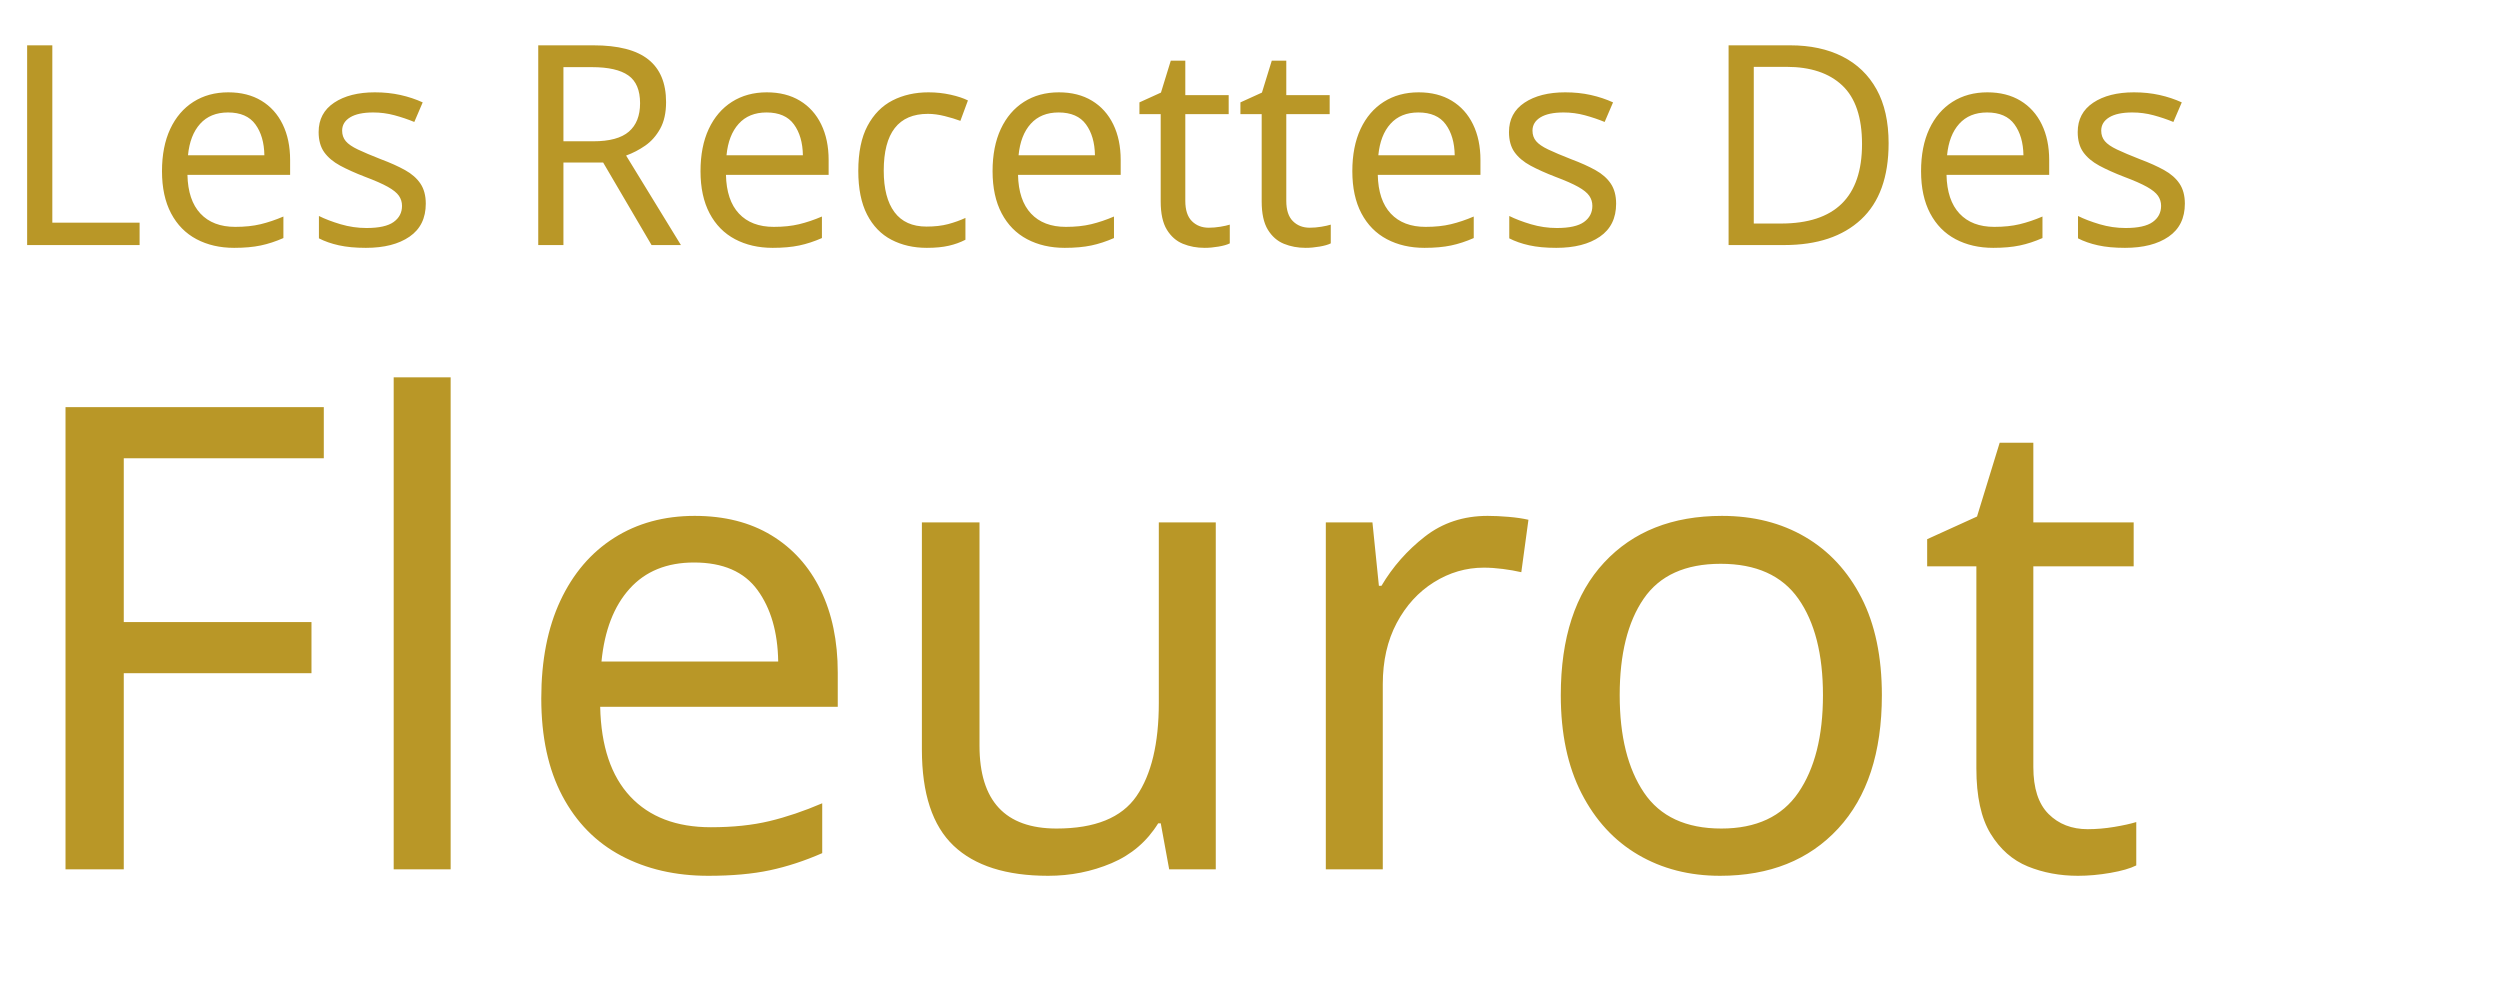
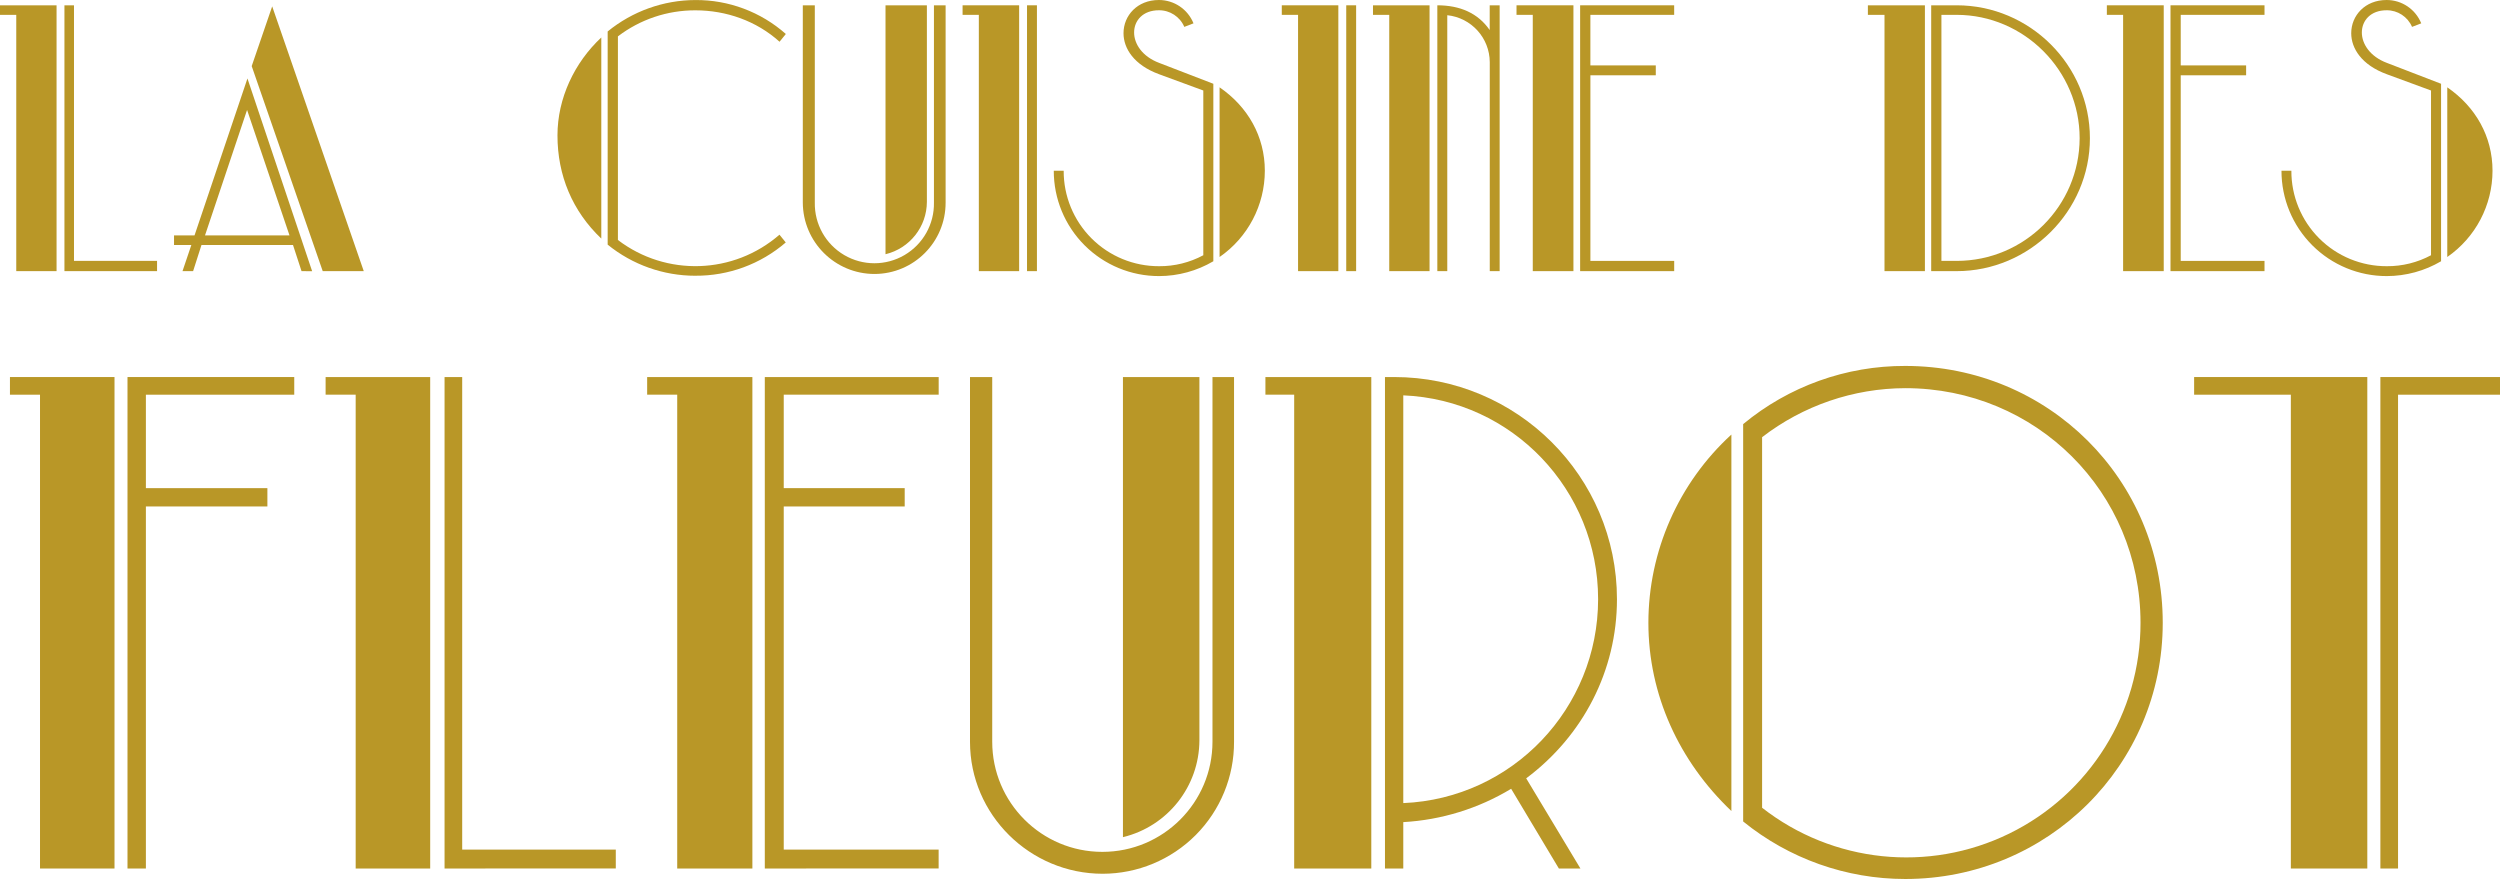
- <svg xmlns="http://www.w3.org/2000/svg" id="Calque_1" data-name="Calque 1" viewBox="0 0 1204.91 481.38">
+ <svg xmlns="http://www.w3.org/2000/svg" id="Calque_1" data-name="Calque 1" viewBox="0 0 1193.38 419.58">
  <defs>
-     <style>.cls-1{font-size:311.98px;}.cls-1,.cls-2{fill:#b99727;font-family:ParkLaneNF, Park Lane NF;}.cls-2{font-size:134.83px;}</style>
+     <style>.cls-1{fill:#b99727;}</style>
  </defs>
-   <text class="cls-1" transform="translate(1.31 418.98)">Fleurot</text>
-   <text class="cls-2" transform="translate(0 118.11)">Les Recettes Des</text>
+   <path class="cls-1" d="M48.24,458.23V232.05H33.89v-8.43H83.8V458.23ZM98.78,232.05v44.61h58v8.74h-58V458.23H90V223.62H169.6v8.43Z" transform="translate(-29.14 -43.64)" />
+   <path class="cls-1" d="M198.92,458.23V232.05H184.57v-8.43h49.92V458.23Zm42.43,0V223.62h8.42V449.19h73.32v9Z" transform="translate(-29.14 -43.64)" />
+   <path class="cls-1" d="M352.41,458.23V232.05H338.06v-8.43h50.23V458.23Zm41.81,0V223.62h83v8.43H403.26v44.61H461v8.74H403.26V449.19H477.2v9Z" transform="translate(-29.14 -43.64)" />
+   <path class="cls-1" d="M555.51,460.73c-34.63,0-63.34-28.08-63.34-63V223.62h10.61V397.71a52.57,52.57,0,1,0,105.14,0V223.62h10.29V397.71A62.77,62.77,0,0,1,555.51,460.73Zm9.67-17.47V223.62h36.5V397.09A47.71,47.71,0,0,1,565.18,443.26Z" transform="translate(-29.14 -43.64)" />
+   <path class="cls-1" d="M646.92,458.23V232.05H633.19v-8.43h50.54V458.23Zm110.75-43.05,25.89,43.05H773.27l-22.78-38.06A111.72,111.72,0,0,1,699,436.08v22.15h-8.74V223.62h4.37C753.3,223.62,801,271.05,801,329.7,801,363.7,784.81,394.9,757.67,415.18ZM699,232.36V427c52.1-2.19,93-45.24,93-97.34S751.12,234.54,699,232.36Z" transform="translate(-29.14 -43.64)" />
+   <path class="cls-1" d="M816,340.93a121.93,121.93,0,0,1,39.62-89.85v179.7C830.67,407.07,816,375.25,816,340.93Zm122.61,122.3a122.75,122.75,0,0,1-77.37-27.46V246.09a120.61,120.61,0,0,1,77.37-27.77c68.32,0,122.92,54.29,122.92,122.61C1061.54,408.94,1006.63,463.23,938.62,463.23Zm0-234.3a112.42,112.42,0,0,0-68.33,23.4V429.22a111.8,111.8,0,0,0,180.64-88.29C1050.93,278.53,1001,228.93,938.62,228.93Z" transform="translate(-29.14 -43.64)" />
+   <path class="cls-1" d="M1122.68,458.23V232.05h-46.17v-8.43h82.67V458.23Zm51.17-226.18V458.23h-8.43V223.62h57.1v8.43Z" transform="translate(-29.14 -43.64)" />
+   <path class="cls-1" d="M36.9,173.07V50.73H29.14V46.17h27v126.9Zm23,0V46.17h4.56v122h39.65v4.89Z" transform="translate(-29.14 -43.64)" />
+   <path class="cls-1" d="M173.08,173.07,169,160.58H125.32l-4,12.49h-5.06l4.22-12.49h-8.27V156H122L147.26,81.1l30.88,92Zm-26-76.95L127,156h40.33Zm36.11,76.95L149.29,75.2l9.78-28.52,43.71,126.39Z" transform="translate(-29.14 -43.64)" />
+   <path class="cls-1" d="M295.25,108.27c0-17.72,8.1-34.76,20.92-46.74v96C302.34,144.38,295.25,127.34,295.25,108.27Zm65.81,67a66.38,66.38,0,0,1-41.85-14.85V58.66a66.54,66.54,0,0,1,41.85-15,64.51,64.51,0,0,1,43.2,16.2l-3,3.71c-11-9.95-25.48-15-40.16-15A60.67,60.67,0,0,0,324.1,61v97.2a61.07,61.07,0,0,0,77.12-2.53l3,3.71A65.37,65.37,0,0,1,361.06,175.26Z" transform="translate(-29.14 -43.64)" />
+   <path class="cls-1" d="M446.61,174.42a34.24,34.24,0,0,1-34.25-34.09V46.17h5.73v94.16a28.44,28.44,0,1,0,56.87,0V46.17h5.57v94.16A34,34,0,0,1,446.61,174.42Zm5.23-9.45V46.17h19.75V140A25.8,25.8,0,0,1,451.84,165Z" transform="translate(-29.14 -43.64)" />
+   <path class="cls-1" d="M496.39,173.07V50.73h-7.76V46.17h27v126.9Zm23,0V46.17h4.73v126.9Z" transform="translate(-29.14 -43.64)" />
+   <path class="cls-1" d="M582.45,175.43a50.2,50.2,0,0,1-50.29-50.28h4.73a45.37,45.37,0,0,0,45.56,45.56,43.91,43.91,0,0,0,21.09-5.23V86.84l-21.09-7.76c-12-4.39-17-12.32-17-19.58,0-8.43,6.58-15.86,16.87-15.86a17.8,17.8,0,0,1,16.54,11.14l-4.39,1.69a13.08,13.08,0,0,0-12.15-7.93c-7.59,0-11.81,4.89-11.81,10.63,0,5.4,3.88,11.47,12,14.51l25.82,9.95v84.72A51.24,51.24,0,0,1,582.45,175.43Zm28.86-9.11v-81c13.5,9.28,21.6,23.46,21.6,39.83A50.12,50.12,0,0,1,611.31,166.32Z" transform="translate(-29.14 -43.64)" />
+   <path class="cls-1" d="M648.77,173.07V50.73H641V46.17h27v126.9Zm23,0V46.17h4.72v126.9Z" transform="translate(-29.14 -43.64)" />
+   <path class="cls-1" d="M684.54,50.73V46.17h27v126.9H692.3V50.73Zm30.71,122.34V46.17c10.8,0,19.41,3.72,25,11.82V46.17H745v126.9h-4.72V73.34A22.65,22.65,0,0,0,720,50.9V173.07Z" transform="translate(-29.14 -43.64)" />
+   <path class="cls-1" d="M760.81,173.07V50.73h-7.76V46.17h27.17v126.9Zm22.61,0V46.17h44.89v4.56h-40V74.86h31.22v4.72H788.32v88.6h40v4.89Z" transform="translate(-29.14 -43.64)" />
+   <path class="cls-1" d="M928.71,173.07V50.73h-7.93V46.17H948v126.9Zm34.43,0H951V46.17h12.15c34.93,0,63.61,28.52,63.61,63.45S997.9,173.07,963.14,173.07Zm0-122.34h-7.26V168.18h7.26a58.73,58.73,0,0,0,58.72-58.56C1021.86,77.39,995.37,50.73,963.14,50.73Z" transform="translate(-29.14 -43.64)" />
+   <path class="cls-1" d="M1042.61,173.07V50.73h-7.76V46.17H1062v126.9Zm22.62,0V46.17h44.88v4.56h-40V74.86h31.22v4.72h-31.22v88.6h40v4.89Z" transform="translate(-29.14 -43.64)" />
+   <path class="cls-1" d="M1168.5,175.43a50.19,50.19,0,0,1-50.29-50.28h4.72a45.37,45.37,0,0,0,45.57,45.56,43.94,43.94,0,0,0,21.09-5.23V86.84l-21.09-7.76c-12-4.39-17-12.32-17-19.58,0-8.43,6.58-15.86,16.88-15.86a17.81,17.81,0,0,1,16.54,11.14l-4.39,1.69a13.09,13.09,0,0,0-12.15-7.93c-7.6,0-11.81,4.89-11.81,10.63,0,5.4,3.88,11.47,12,14.51l25.82,9.95v84.72A51.27,51.27,0,0,1,1168.5,175.43Zm28.85-9.11v-81c13.5,9.28,21.6,23.46,21.6,39.83A50.12,50.12,0,0,1,1197.35,166.32Z" transform="translate(-29.14 -43.64)" />
</svg>
